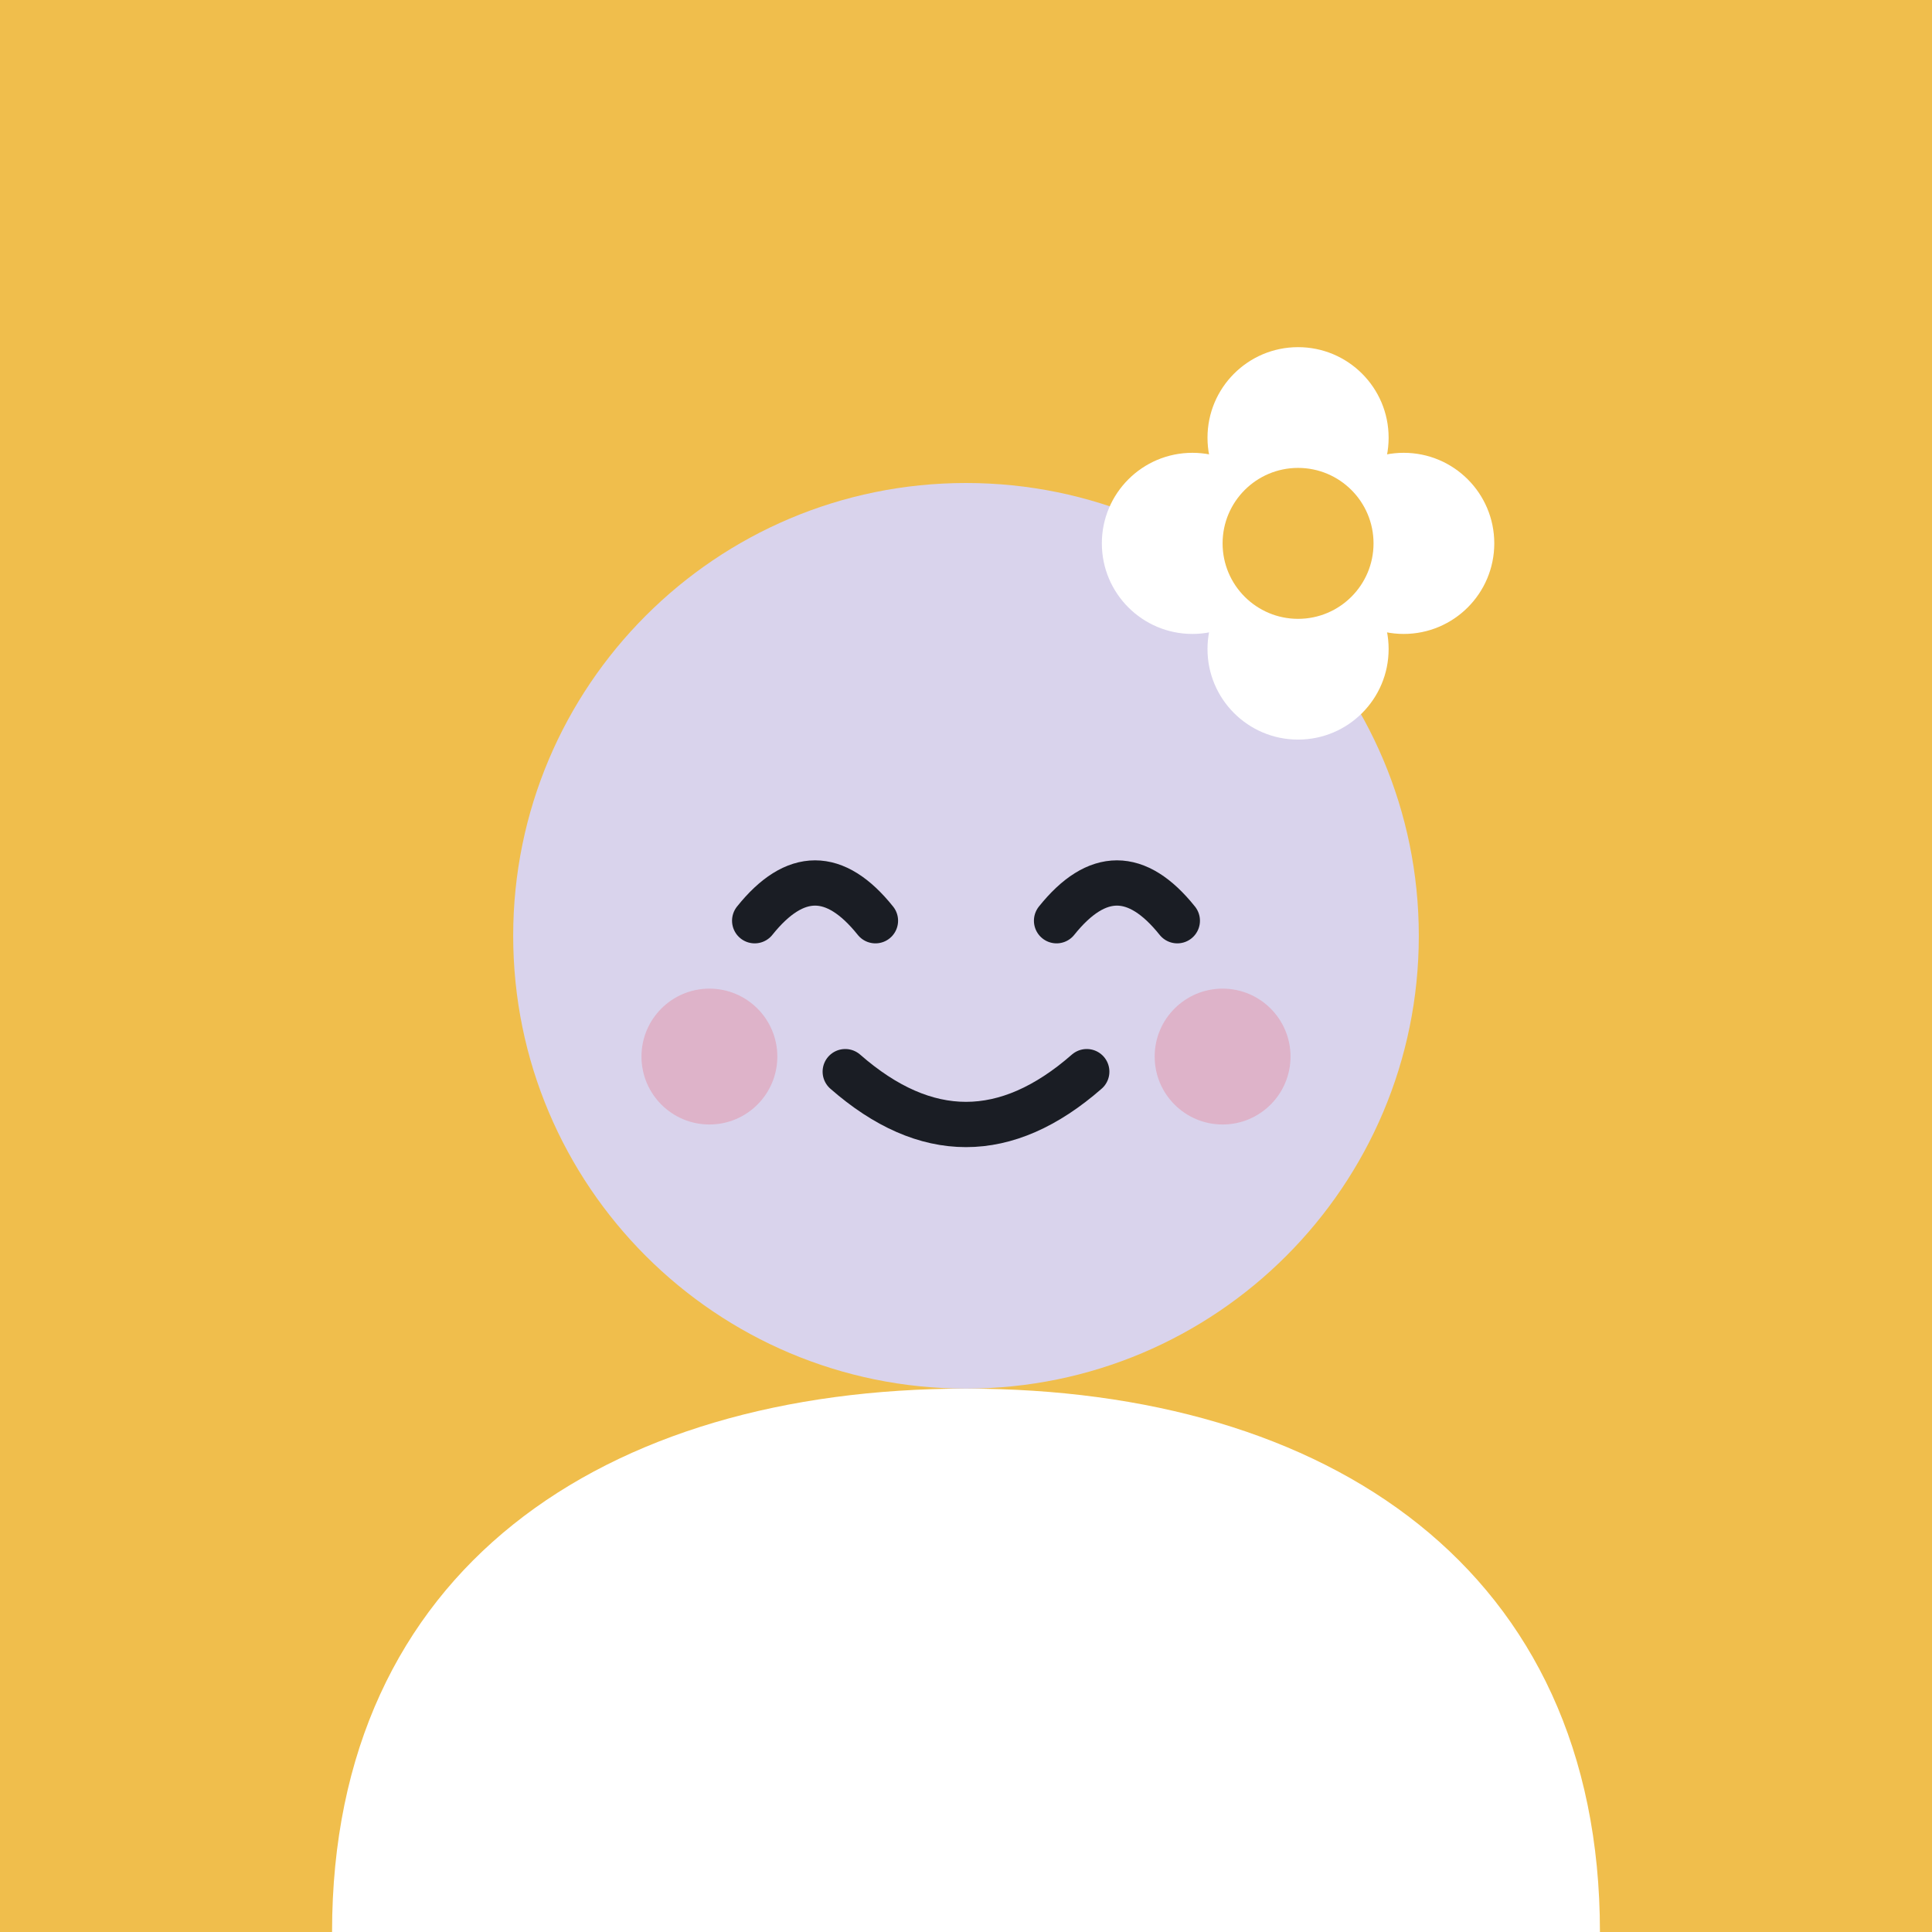
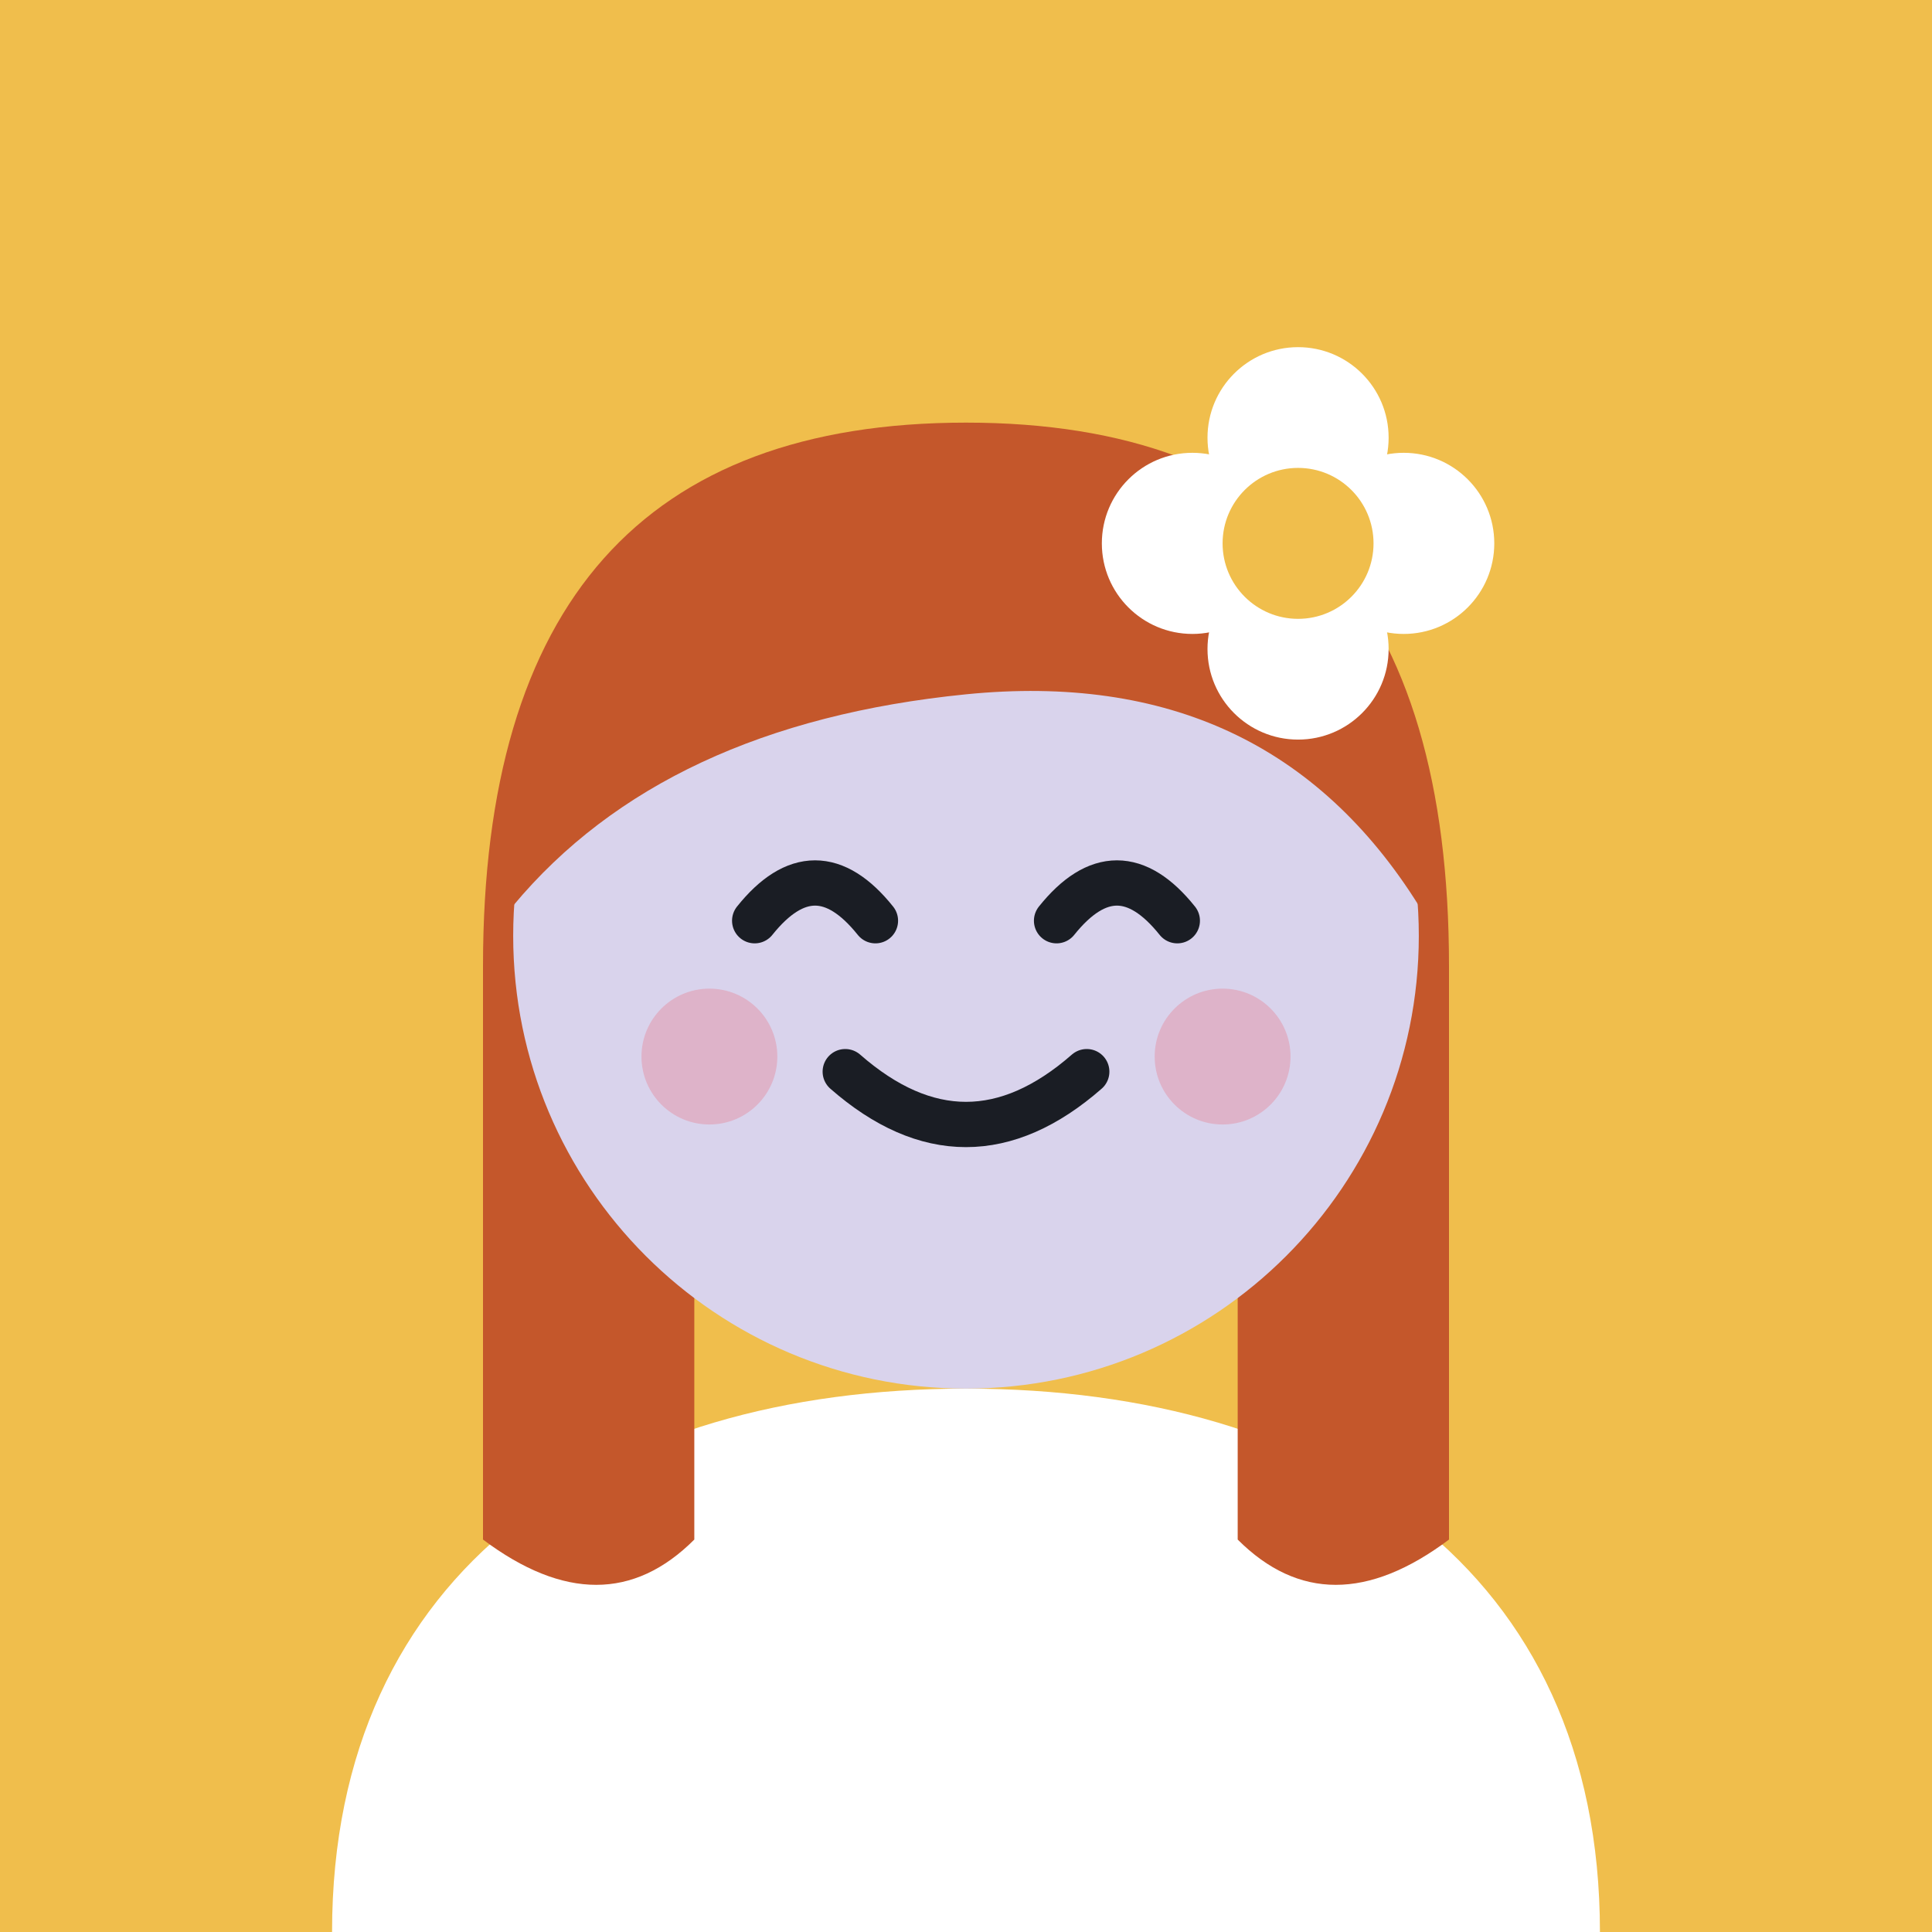
<svg xmlns="http://www.w3.org/2000/svg" viewBox="0 0 128 128">
  <rect width="128" height="128" fill="#F0BE4C" />
  <path d="M22 128c0-24 18-36 42-36s42 12 42 36z" fill="#FFFFFF" />
+   <path d="M32 64q0-36 32-36t32 36v38q-8 6-14 0V74H46v28q-6 6-14 0z" fill="#C4572B" />
  <circle cx="64" cy="62" r="30" fill="#D9D3EC" />
  <circle cx="47" cy="70" r="4.5" fill="#E58B9E" opacity=".45" />
  <circle cx="81" cy="70" r="4.5" fill="#E58B9E" opacity=".45" />
  <path d="M50 61q4-5 8 0M70 61q4-5 8 0" stroke="#1A1D24" stroke-width="3" fill="none" stroke-linecap="round" />
  <path d="M56 71q8 7 16 0" stroke="#1A1D24" stroke-width="3" fill="none" stroke-linecap="round" />
+   <path d="M34 60q2-30 30-30t30 30q-10-16-30-14t-30 14z" fill="#C4572B" />
  <g transform="translate(86 36)">
    <circle cx="0" cy="-7" r="6" fill="#FFFFFF" />
    <circle cx="7" cy="0" r="6" fill="#FFFFFF" />
    <circle cx="0" cy="7" r="6" fill="#FFFFFF" />
    <circle cx="-7" cy="0" r="6" fill="#FFFFFF" />
    <circle r="5" fill="#F0BE4C" />
  </g>
</svg>
